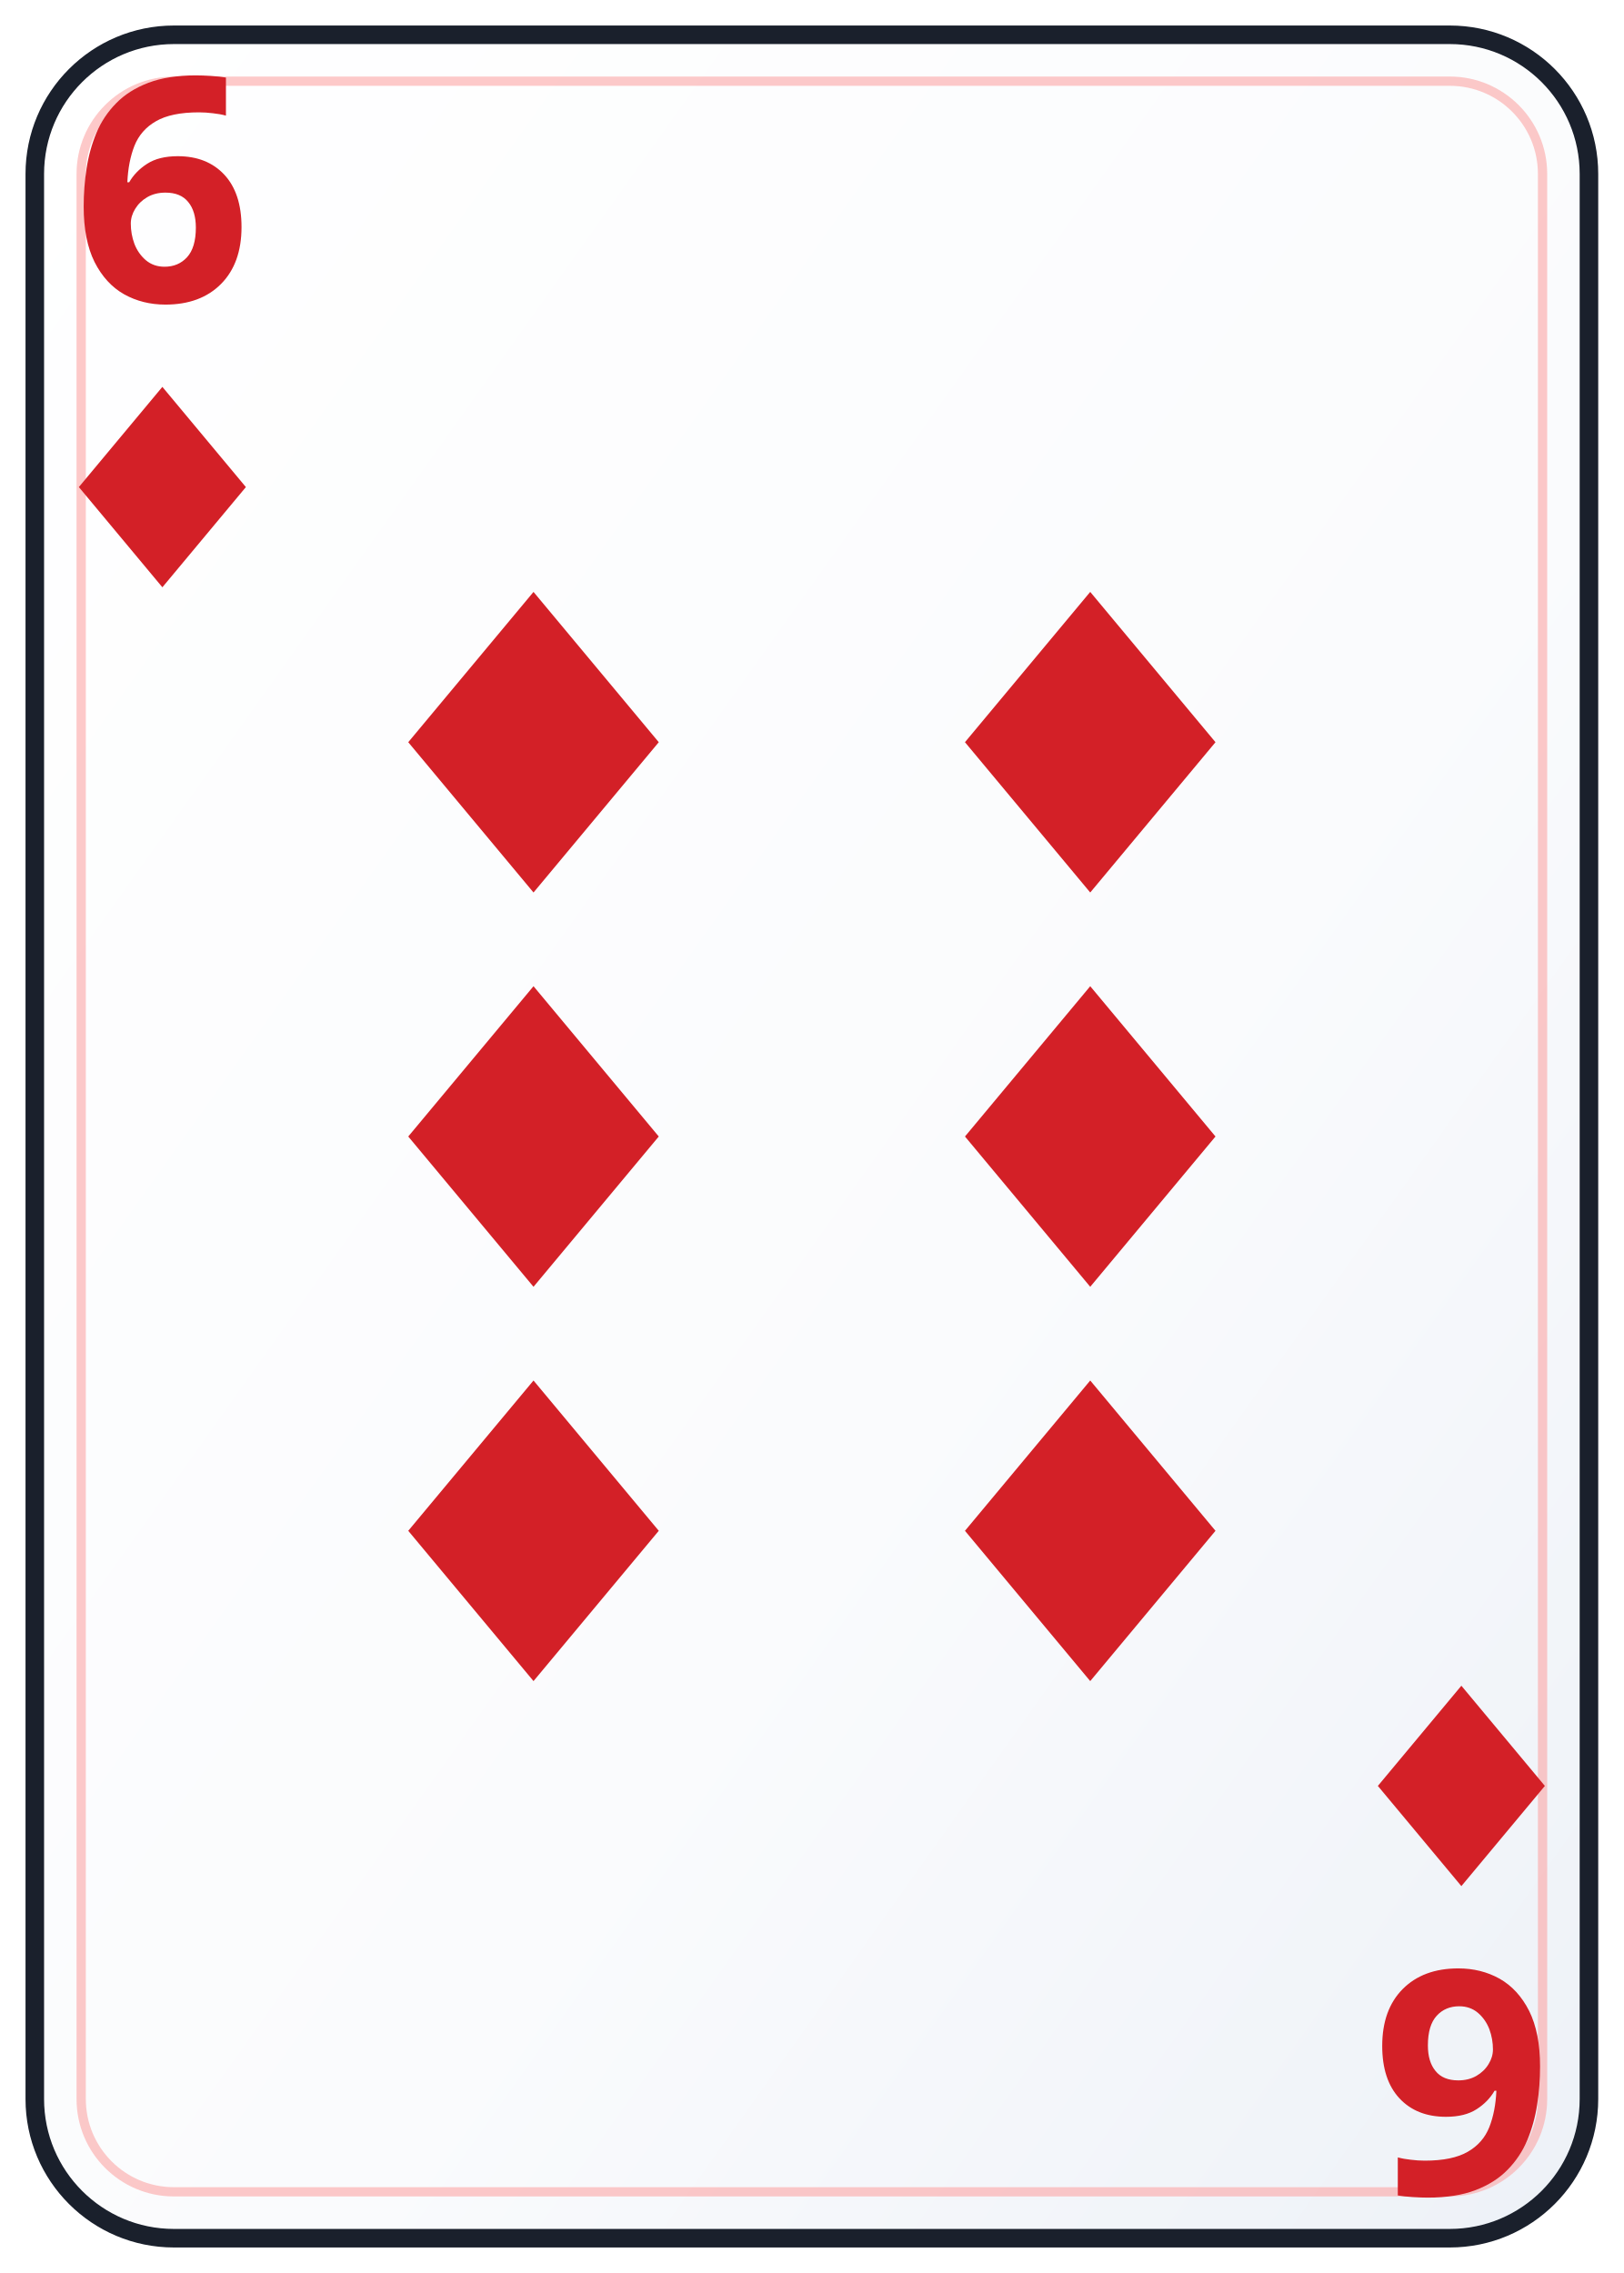
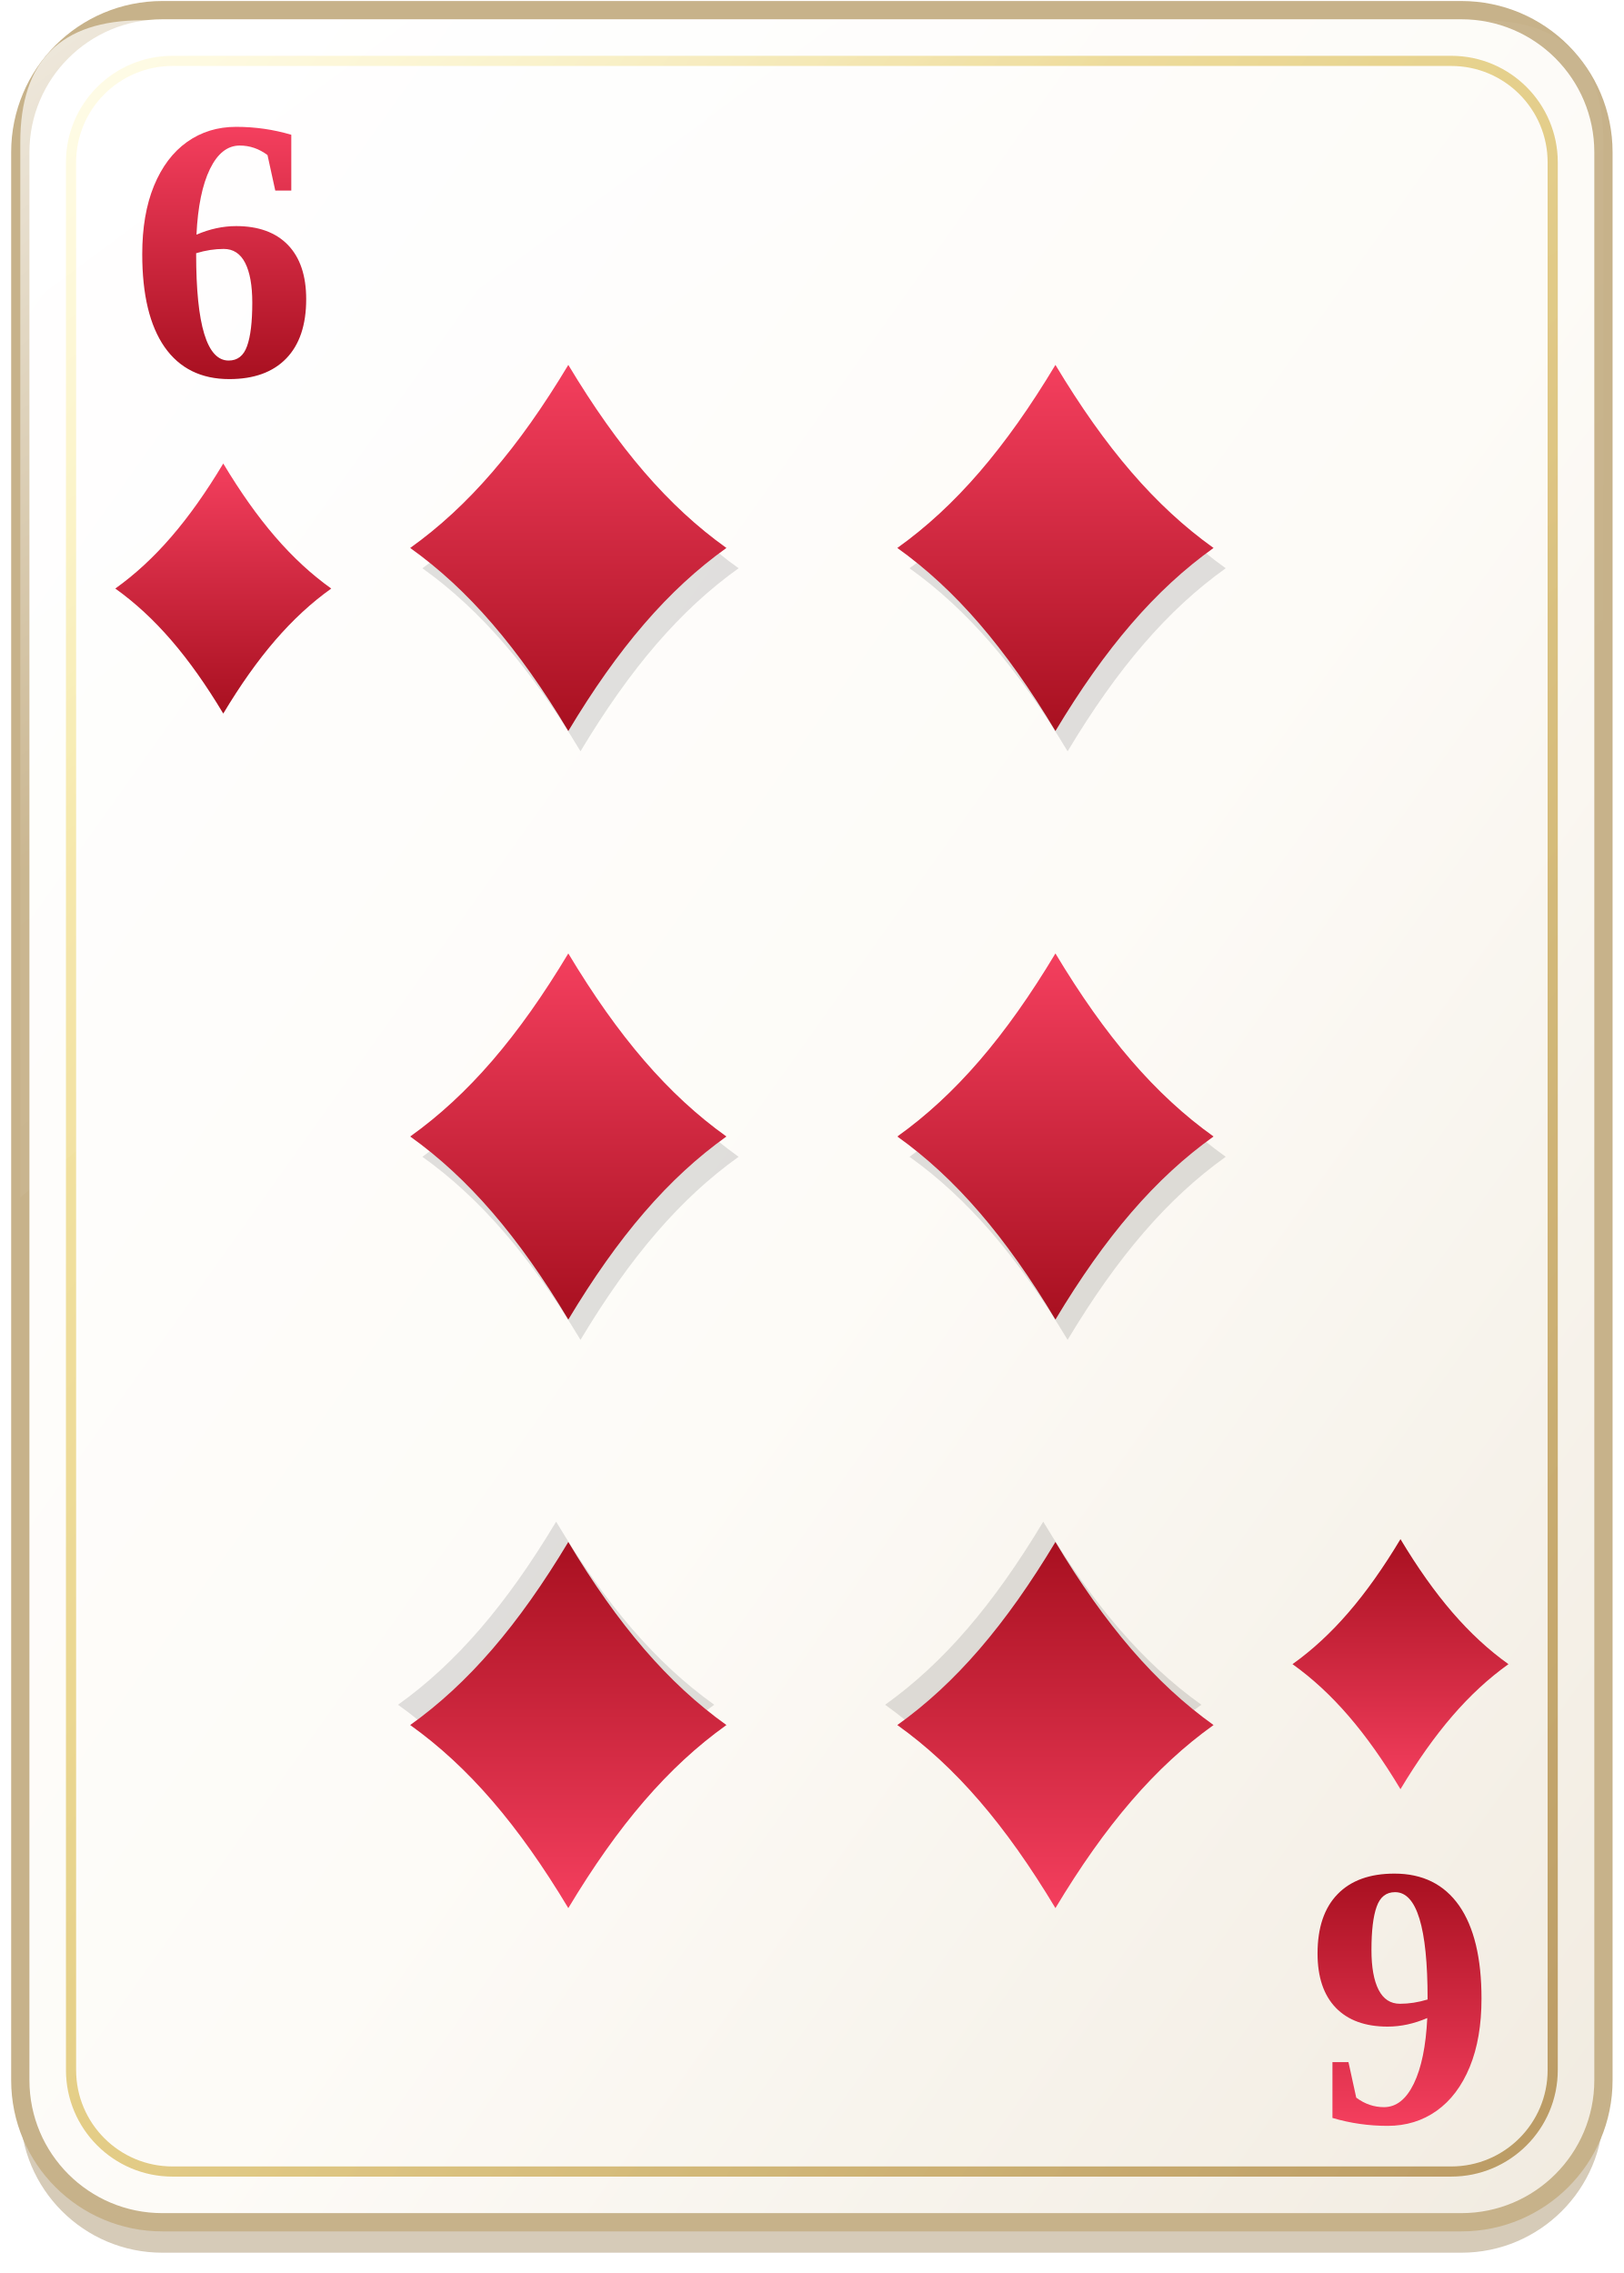
- <svg xmlns="http://www.w3.org/2000/svg" viewBox="0 0 140 196" width="140" height="196">
+ <svg xmlns="http://www.w3.org/2000/svg" viewBox="0 0 160 224" width="160" height="224">
  <defs>
-     <linearGradient id="cardBg" x1="0%" y1="0%" x2="100%" y2="100%">
+     <linearGradient id="cardFace" x1="0%" y1="0%" x2="100%" y2="100%">
      <stop offset="0%" stop-color="#ffffff" />
-       <stop offset="60%" stop-color="#fafbfd" />
-       <stop offset="100%" stop-color="#edf1f7" />
+       <stop offset="55%" stop-color="#fdfbf7" />
+       <stop offset="100%" stop-color="#f1ebe0" />
    </linearGradient>
+     <linearGradient id="gloss" x1="0%" y1="0%" x2="80%" y2="80%">
+       <stop offset="0%" stop-color="#ffffff" stop-opacity="0.72" />
+       <stop offset="45%" stop-color="#ffffff" stop-opacity="0.06" />
+       <stop offset="100%" stop-color="#ffffff" stop-opacity="0" />
+     </linearGradient>
+     <linearGradient id="goldGrad" x1="0%" y1="0%" x2="100%" y2="100%">
+       <stop offset="0%" stop-color="#fef08a" />
+       <stop offset="48%" stop-color="#d4af37" />
+       <stop offset="100%" stop-color="#92600a" />
+     </linearGradient>
+     <linearGradient id="suitGrad" x1="0%" y1="0%" x2="0%" y2="100%">
+       <stop offset="0%" stop-color="#f43f5e" />
+       <stop offset="100%" stop-color="#a81020" />
+     </linearGradient>
+     <radialGradient id="aceHalo" cx="50%" cy="50%" r="50%">
+       <stop offset="0%" stop-color="#fecdd3" stop-opacity="0.85" />
+       <stop offset="100%" stop-color="#ffffff" stop-opacity="0" />
+     </radialGradient>
  </defs>
-   <rect x="3" y="3" width="134" height="190" rx="12" fill="url(#cardBg)" stroke="#1a202c" stroke-width="1.6" />
-   <rect x="7" y="7" width="126" height="182" rx="8" fill="none" stroke="#fca5a5" stroke-width="0.8" opacity="0.6" />
-   <g transform="translate(14, 26)">
-     <text x="0" y="0" font-family="'Cinzel', 'Segoe UI', 'Helvetica Neue', serif" font-size="27" font-weight="800" text-anchor="middle" fill="#d32027">6</text>
-     <path d="M 0 -18 L 15 0 L 0 18 L -15 0 Z" fill="#d32027" transform="translate(0, 16) scale(0.48)" />
+   <rect x="2" y="2" width="156" height="220" rx="14" fill="#d6cbb8" />
+   <rect x="2" y="1" width="156" height="218" rx="14" fill="url(#cardFace)" stroke="#c7b28a" stroke-width="1.8" />
+   <rect x="7" y="6" width="146" height="208" rx="10" fill="none" stroke="url(#goldGrad)" stroke-width="1" opacity="0.58" />
+   <path d="M 14 2 L 146 2 Q 158 2 158 14 L 158 76 Q 75 56 2 118 L 2 14 Q 2 2 14 2 Z" fill="url(#gloss)" />
+   <g transform="translate(22, 37)">
+     <text x="0" y="0" font-family="'Georgia', 'Times New Roman', 'Segoe UI', serif" font-size="37" font-weight="900" letter-spacing="0" text-anchor="middle" fill="url(#suitGrad)">6</text>
+     <path d="M 0 -22 C 6 -12, 12 -5, 19 0 C 12 5, 6 12, 0 22 C -6 12, -12 5, -19 0 C -12 -5, -6 -12, 0 -22 Z" fill="url(#suitGrad)" transform="translate(0, 21) scale(0.56)" />
  </g>
-   <path d="M 0 -18 L 15 0 L 0 18 L -15 0 Z" fill="#d32027" transform="translate(46, 64) scale(0.72)" />
-   <path d="M 0 -18 L 15 0 L 0 18 L -15 0 Z" fill="#d32027" transform="translate(94, 64) scale(0.72)" />
-   <path d="M 0 -18 L 15 0 L 0 18 L -15 0 Z" fill="#d32027" transform="translate(46, 98) scale(0.72)" />
-   <path d="M 0 -18 L 15 0 L 0 18 L -15 0 Z" fill="#d32027" transform="translate(94, 98) scale(0.72)" />
-   <path d="M 0 -18 L 15 0 L 0 18 L -15 0 Z" fill="#d32027" transform="translate(46, 132) scale(0.72)" />
-   <path d="M 0 -18 L 15 0 L 0 18 L -15 0 Z" fill="#d32027" transform="translate(94, 132) scale(0.72)" />
-   <g transform="translate(126, 170) rotate(180)">
-     <text x="0" y="0" font-family="'Cinzel', 'Segoe UI', 'Helvetica Neue', serif" font-size="27" font-weight="800" text-anchor="middle" fill="#d32027">6</text>
-     <path d="M 0 -18 L 15 0 L 0 18 L -15 0 Z" fill="#d32027" transform="translate(0, 16) scale(0.48)" />
+   <g transform="translate(56, 54)">
+     <path d="M 0 -22 C 6 -12, 12 -5, 19 0 C 12 5, 6 12, 0 22 C -6 12, -12 5, -19 0 C -12 -5, -6 -12, 0 -22 Z" fill="rgba(0,0,0,0.12)" transform="translate(1.2, 2) scale(0.82)" />
+     <path d="M 0 -22 C 6 -12, 12 -5, 19 0 C 12 5, 6 12, 0 22 C -6 12, -12 5, -19 0 C -12 -5, -6 -12, 0 -22 Z" fill="url(#suitGrad)" transform="scale(0.82)" />
+   </g>
+   <g transform="translate(104, 54)">
+     <path d="M 0 -22 C 6 -12, 12 -5, 19 0 C 12 5, 6 12, 0 22 C -6 12, -12 5, -19 0 C -12 -5, -6 -12, 0 -22 Z" fill="rgba(0,0,0,0.12)" transform="translate(1.2, 2) scale(0.82)" />
+     <path d="M 0 -22 C 6 -12, 12 -5, 19 0 C 12 5, 6 12, 0 22 C -6 12, -12 5, -19 0 C -12 -5, -6 -12, 0 -22 Z" fill="url(#suitGrad)" transform="scale(0.82)" />
+   </g>
+   <g transform="translate(56, 112)">
+     <path d="M 0 -22 C 6 -12, 12 -5, 19 0 C 12 5, 6 12, 0 22 C -6 12, -12 5, -19 0 C -12 -5, -6 -12, 0 -22 Z" fill="rgba(0,0,0,0.12)" transform="translate(1.2, 2) scale(0.82)" />
+     <path d="M 0 -22 C 6 -12, 12 -5, 19 0 C 12 5, 6 12, 0 22 C -6 12, -12 5, -19 0 C -12 -5, -6 -12, 0 -22 Z" fill="url(#suitGrad)" transform="scale(0.82)" />
+   </g>
+   <g transform="translate(104, 112)">
+     <path d="M 0 -22 C 6 -12, 12 -5, 19 0 C 12 5, 6 12, 0 22 C -6 12, -12 5, -19 0 C -12 -5, -6 -12, 0 -22 Z" fill="rgba(0,0,0,0.12)" transform="translate(1.2, 2) scale(0.82)" />
+     <path d="M 0 -22 C 6 -12, 12 -5, 19 0 C 12 5, 6 12, 0 22 C -6 12, -12 5, -19 0 C -12 -5, -6 -12, 0 -22 Z" fill="url(#suitGrad)" transform="scale(0.82)" />
+   </g>
+   <g transform="translate(56, 170) rotate(180)">
+     <path d="M 0 -22 C 6 -12, 12 -5, 19 0 C 12 5, 6 12, 0 22 C -6 12, -12 5, -19 0 C -12 -5, -6 -12, 0 -22 Z" fill="rgba(0,0,0,0.12)" transform="translate(1.2, 2) scale(0.82)" />
+     <path d="M 0 -22 C 6 -12, 12 -5, 19 0 C 12 5, 6 12, 0 22 C -6 12, -12 5, -19 0 C -12 -5, -6 -12, 0 -22 Z" fill="url(#suitGrad)" transform="scale(0.82)" />
+   </g>
+   <g transform="translate(104, 170) rotate(180)">
+     <path d="M 0 -22 C 6 -12, 12 -5, 19 0 C 12 5, 6 12, 0 22 C -6 12, -12 5, -19 0 C -12 -5, -6 -12, 0 -22 Z" fill="rgba(0,0,0,0.12)" transform="translate(1.2, 2) scale(0.82)" />
+     <path d="M 0 -22 C 6 -12, 12 -5, 19 0 C 12 5, 6 12, 0 22 C -6 12, -12 5, -19 0 C -12 -5, -6 -12, 0 -22 Z" fill="url(#suitGrad)" transform="scale(0.82)" />
+   </g>
+   <g transform="translate(138, 185) rotate(180)">
+     <text x="0" y="0" font-family="'Georgia', 'Times New Roman', 'Segoe UI', serif" font-size="37" font-weight="900" letter-spacing="0" text-anchor="middle" fill="url(#suitGrad)">6</text>
+     <path d="M 0 -22 C 6 -12, 12 -5, 19 0 C 12 5, 6 12, 0 22 C -6 12, -12 5, -19 0 C -12 -5, -6 -12, 0 -22 Z" fill="url(#suitGrad)" transform="translate(0, 21) scale(0.56)" />
  </g>
</svg>
